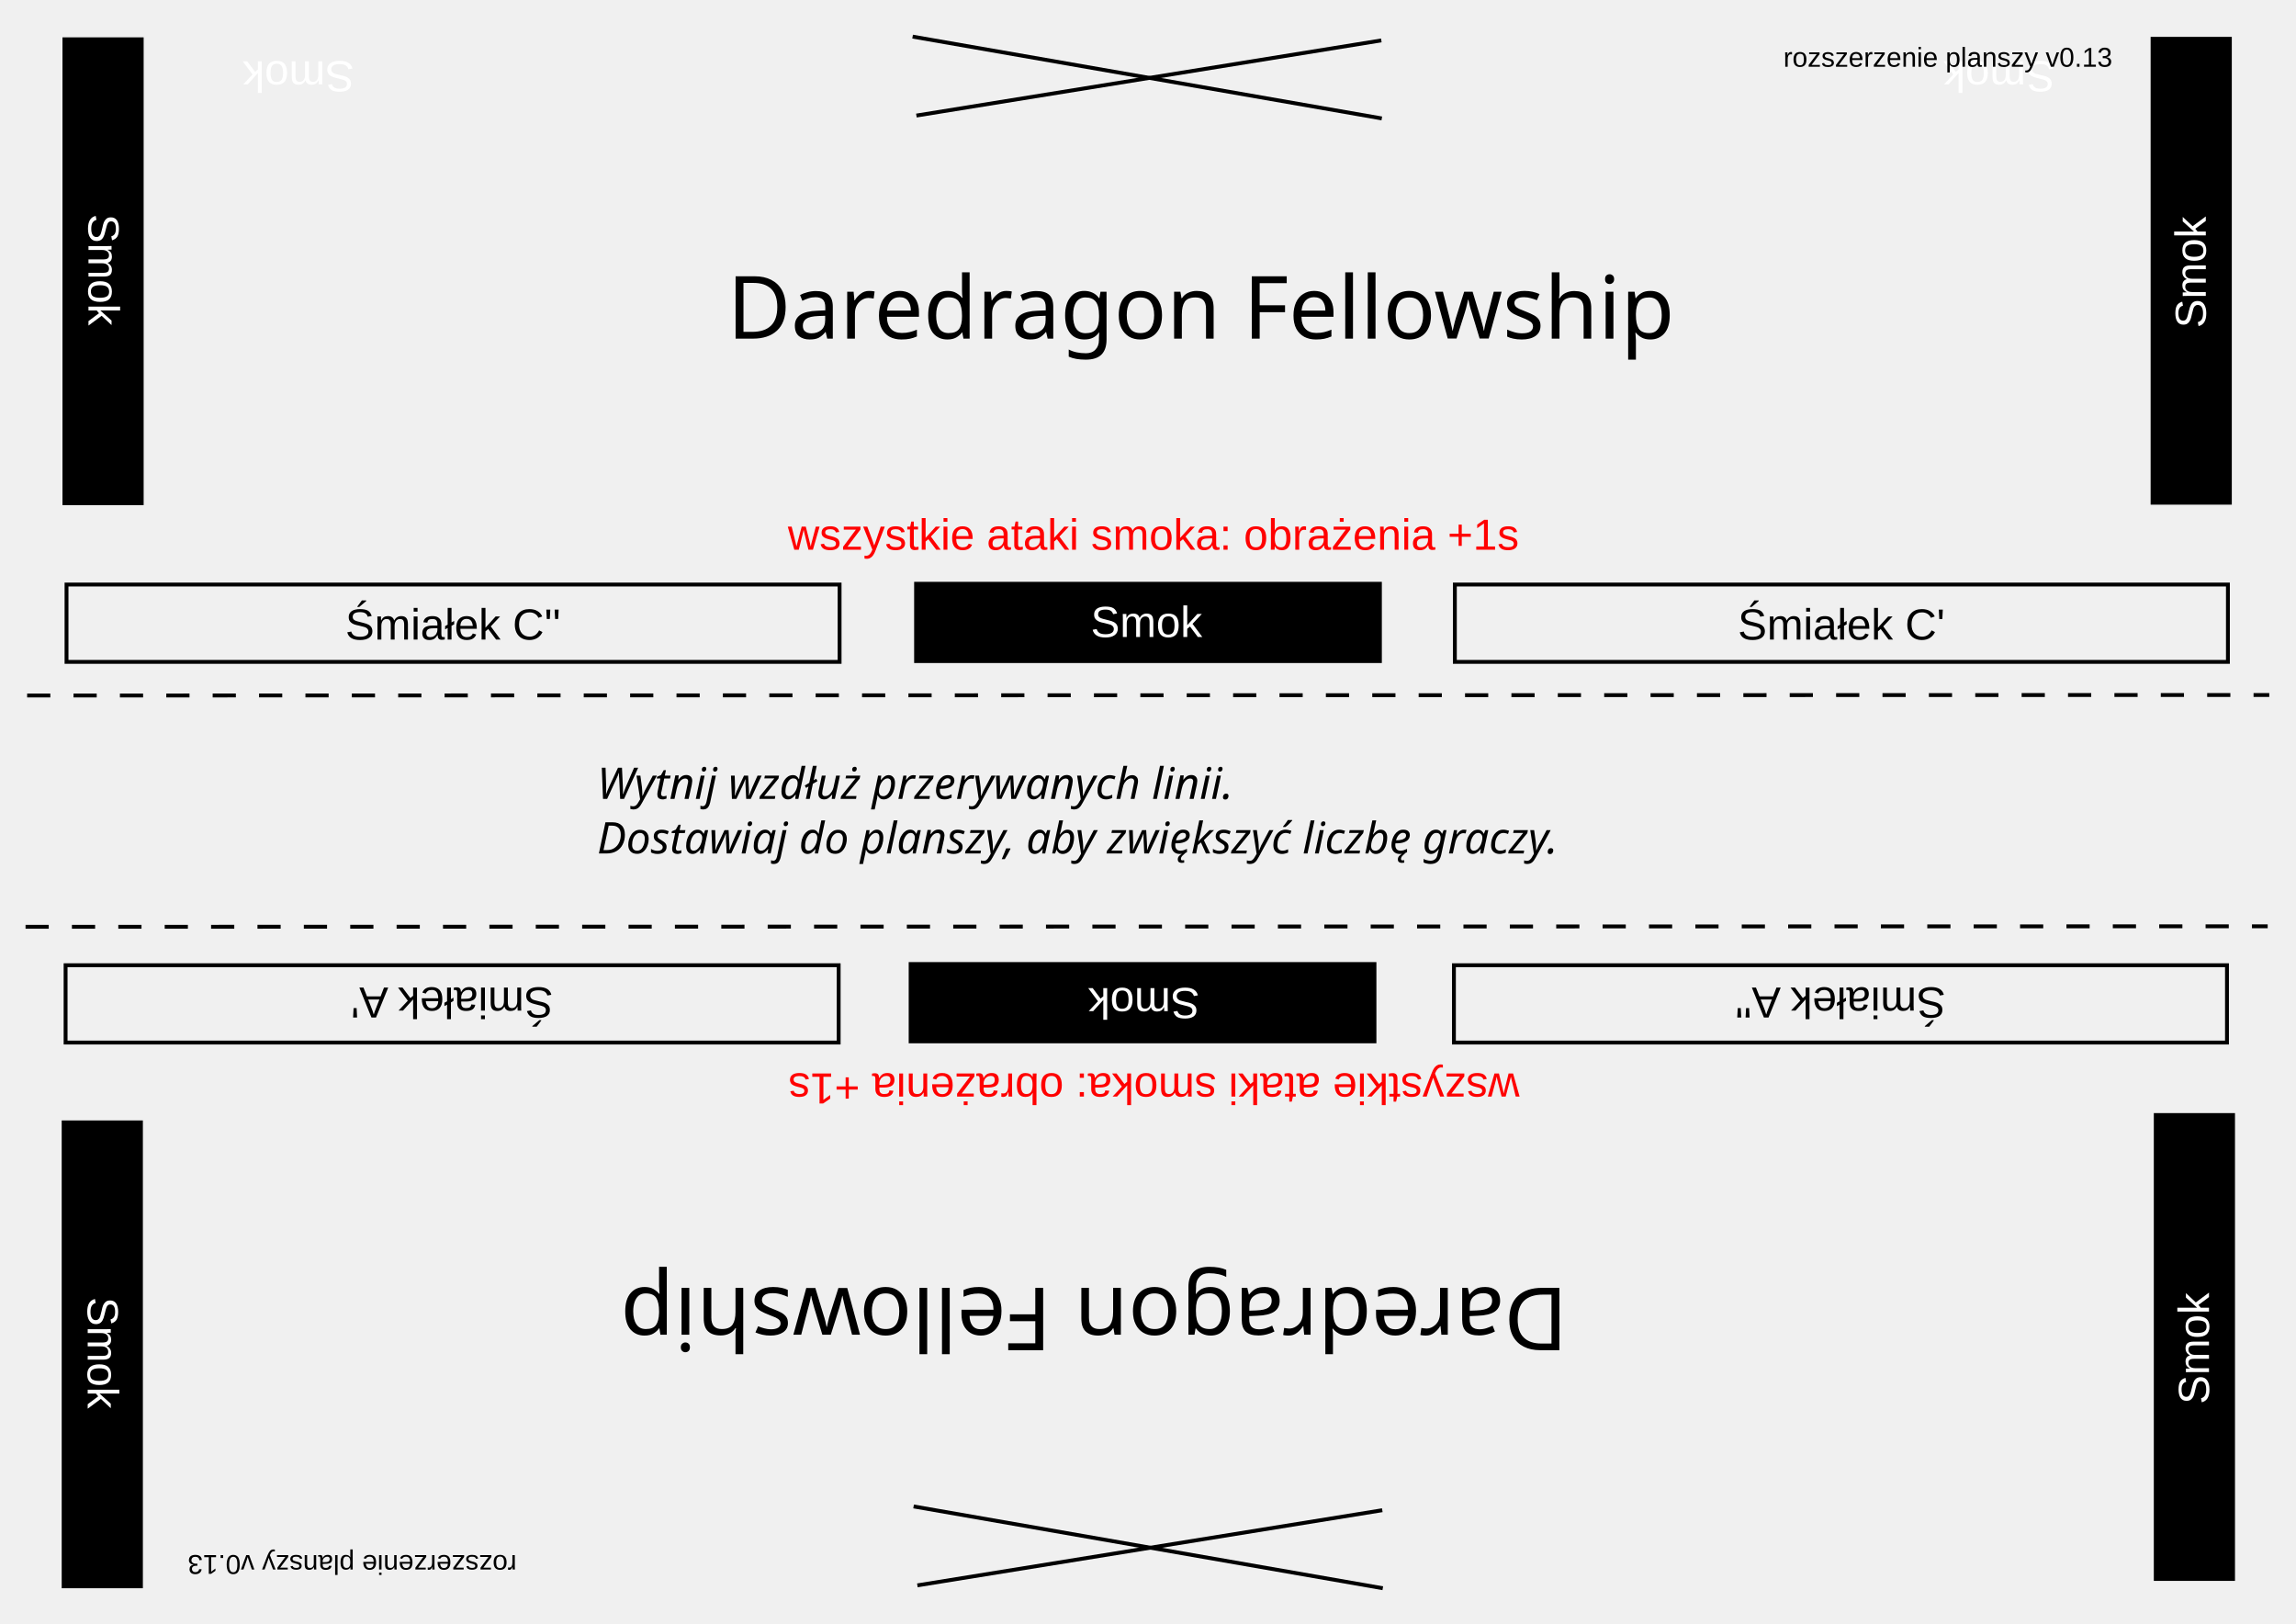
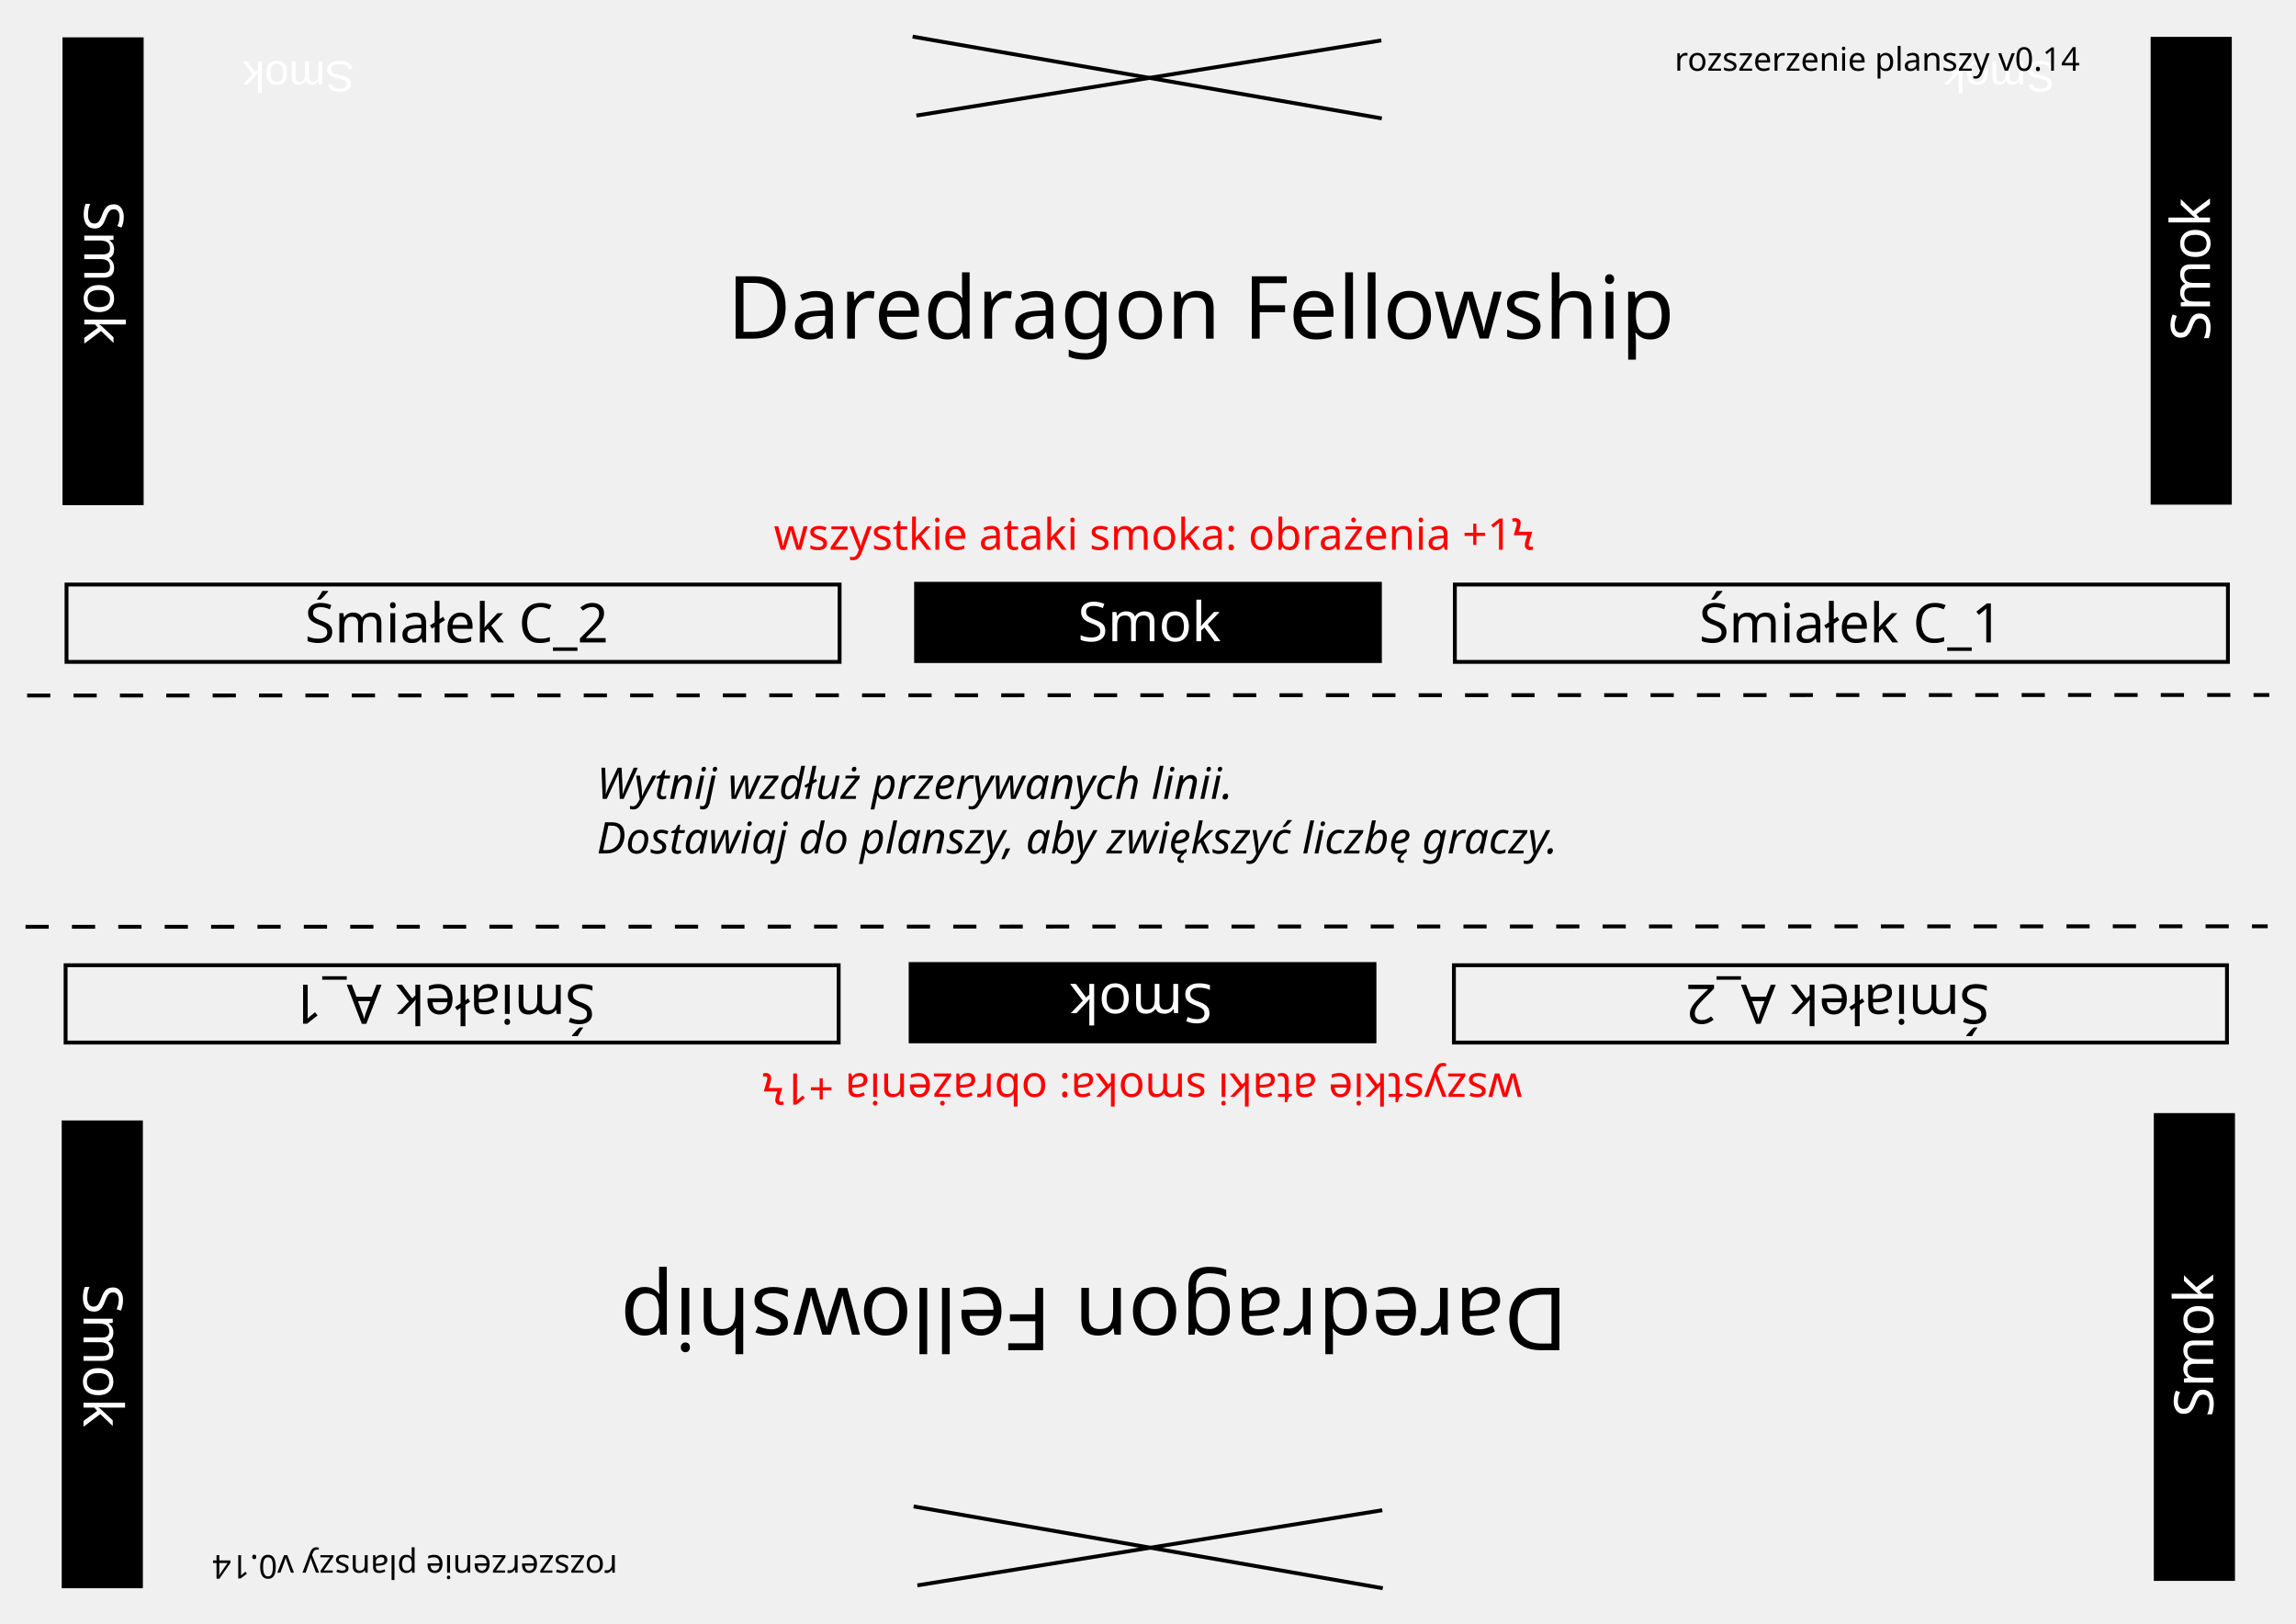
<svg xmlns="http://www.w3.org/2000/svg" id="svg8" version="1.1" viewBox="0 0 297 210" height="210mm" width="297mm">
  <defs id="defs2">
    <marker orient="auto" refY="0.0" refX="0.0" id="marker1595" style="overflow:visible">
      <path id="path1593" d="M 0,-7.071 L -7.071,0 L 0,7.071 L 7.071,0 L 0,-7.071 z " style="fill-rule:evenodd;stroke:#ff0000;stroke-width:1pt;stroke-opacity:1;fill:#ff0000;fill-opacity:1" transform="scale(0.4)" />
    </marker>
    <marker orient="auto" refY="0.0" refX="0.0" id="DiamondS" style="overflow:visible">
      <path id="path1274" d="M 0,-7.071 L -7.071,0 L 0,7.071 L 7.071,0 L 0,-7.071 z " style="fill-rule:evenodd;stroke:#000000;stroke-width:1pt;stroke-opacity:1;fill:#000000;fill-opacity:1" transform="scale(0.2)" />
    </marker>
    <marker orient="auto" refY="0.0" refX="0.0" id="DiamondM" style="overflow:visible">
      <path id="path1271" d="M 0,-7.071 L -7.071,0 L 0,7.071 L 7.071,0 L 0,-7.071 z " style="fill-rule:evenodd;stroke:#000000;stroke-width:1pt;stroke-opacity:1;fill:#000000;fill-opacity:1" transform="scale(0.4)" />
    </marker>
    <marker orient="auto" refY="0.0" refX="0.0" id="Arrow1Mstart" style="overflow:visible">
      <path id="path1195" d="M 0.0,0.0 L 5.0,-5.0 L -12.5,0.0 L 5.0,5.0 L 0.0,0.0 z " style="fill-rule:evenodd;stroke:#ff0000;stroke-width:1pt;stroke-opacity:1;fill:#ff0000;fill-opacity:1" transform="scale(0.4) translate(10,0)" />
    </marker>
    <marker orient="auto" refY="0.0" refX="0.0" id="Arrow1Lstart" style="overflow:visible">
      <path id="path1189" d="M 0.0,0.0 L 5.0,-5.0 L -12.5,0.0 L 5.0,5.0 L 0.0,0.0 z " style="fill-rule:evenodd;stroke:#000000;stroke-width:1pt;stroke-opacity:1;fill:#000000;fill-opacity:1" transform="scale(0.8) translate(12.5,0)" />
    </marker>
    <rect id="rect1883" height="185" width="255" y="20" x="28.5" />
  </defs>
  <g id="layer1">
    <text style="font-size:14.464px;line-height:1.25;font-family:sans-serif;white-space:pre;shape-inside:url(#rect1883);display:inline" id="text1881" xml:space="preserve" />
    <text id="text1919" y="81.196" x="155.658" style="font-size:14.464px;line-height:1.25;font-family:sans-serif;stroke-width:0.265" xml:space="preserve">
      <tspan style="stroke-width:0.265" y="81.196" x="155.658" id="tspan1917" />
      <tspan id="tspan1921" style="stroke-width:0.265" y="99.276" x="155.658" />
    </text>
    <text id="text1927" y="114.3" x="177.535" style="font-size:14.464px;line-height:1.25;font-family:sans-serif;stroke-width:0.265" xml:space="preserve">
      <tspan style="stroke-width:0.265" y="114.3" x="177.535" id="tspan1925" />
    </text>
    <text transform="scale(-1)" id="text937-4-7" y="-7.931" x="-45.837" style="font-style:normal;font-variant:normal;font-weight:normal;font-stretch:normal;font-size:5.644px;line-height:1.25;font-family:Arial;-inkscape-font-specification:'Arial, Normal';font-variant-ligatures:normal;font-variant-caps:normal;font-variant-numeric:normal;font-variant-east-asian:normal;fill:#ffffff;fill-opacity:1;stroke-width:0.265" xml:space="preserve">
      <tspan style="font-style:normal;font-variant:normal;font-weight:normal;font-stretch:normal;font-size:5.644px;font-family:Arial;-inkscape-font-specification:'Arial, Normal';font-variant-ligatures:normal;font-variant-caps:normal;font-variant-numeric:normal;font-variant-east-asian:normal;fill:#ffffff;fill-opacity:1;stroke-width:0.265" y="-7.931" x="-45.837" id="tspan935-8-8">Smok</tspan>
    </text>
    <text transform="scale(-1)" xml:space="preserve" style="font-style:normal;font-variant:normal;font-weight:normal;font-stretch:normal;font-size:5.644px;line-height:1.25;font-family:Arial;-inkscape-font-specification:'Arial, Normal';font-variant-ligatures:normal;font-variant-caps:normal;font-variant-numeric:normal;font-variant-east-asian:normal;fill:#ffffff;fill-opacity:1;stroke-width:0.265" x="-265.837" y="-7.931" id="text937-4-0-6">
      <tspan id="tspan935-8-1-7" x="-265.837" y="-7.931" style="font-style:normal;font-variant:normal;font-weight:normal;font-stretch:normal;font-size:5.644px;font-family:Arial;-inkscape-font-specification:'Arial, Normal';font-variant-ligatures:normal;font-variant-caps:normal;font-variant-numeric:normal;font-variant-east-asian:normal;fill:#ffffff;fill-opacity:1;stroke-width:0.265">Smok</tspan>
    </text>
    <text id="text2114" y="60" x="78.5" style="font-size:14.464px;line-height:1.25;font-family:sans-serif;stroke-width:0.265" xml:space="preserve">
      <tspan style="stroke-width:0.265" y="60" x="78.5" id="tspan2112" />
    </text>
    <text xml:space="preserve" style="font-size:14.464px;line-height:1.25;font-family:sans-serif;stroke-width:0.265" x="203.2" y="-7.144" id="text1829">
      <tspan id="tspan1827" x="203.2" y="-7.144" style="stroke-width:0.265" />
    </text>
-     <g id="g7" transform="rotate(90,33.13453,167.1602)">
-       <rect style="fill:#000000;fill-opacity:1;stroke:#000000;stroke-width:0.5;stroke-miterlimit:4;stroke-dasharray:none;stroke-dashoffset:0;stroke-opacity:1" id="rect2009-9" width="60" height="10" x="11.135" y="182.063" />
-       <text id="text937-4-0" y="188.951" x="33.73" style="font-style:normal;font-variant:normal;font-weight:normal;font-stretch:normal;font-size:5.644px;line-height:1.25;font-family:Arial;-inkscape-font-specification:'Arial, Normal';font-variant-ligatures:normal;font-variant-caps:normal;font-variant-numeric:normal;font-variant-east-asian:normal;fill:#ffffff;fill-opacity:1;stroke-width:0.265" xml:space="preserve">
-         <tspan style="font-style:normal;font-variant:normal;font-weight:normal;font-stretch:normal;font-size:5.644px;font-family:Arial;-inkscape-font-specification:'Arial, Normal';font-variant-ligatures:normal;font-variant-caps:normal;font-variant-numeric:normal;font-variant-east-asian:normal;fill:#ffffff;fill-opacity:1;stroke-width:0.265" y="188.951" x="33.73" id="tspan935-8-1">Smok</tspan>
+     <g id="g7" transform="rotate(90,33.13453,167.1602)" style="font-variation-settings:'wght' 500">
+       <rect style="fill:#000000;fill-opacity:1;stroke:#000000;stroke-width:0.5;stroke-miterlimit:4;stroke-dasharray:none;stroke-dashoffset:0;stroke-opacity:1;font-variation-settings:'wght' 500" id="rect2009-9" width="60" height="10" x="11.135" y="182.063" />
+       <text id="text937-4-0" y="189.493" x="32.061" style="font-style:normal;font-variant:normal;font-weight:normal;font-stretch:normal;font-size:7.056px;line-height:1.25;font-family:'Exo 2';-inkscape-font-specification:'Exo 2, @wght=500';font-variant-ligatures:normal;font-variant-caps:normal;font-variant-numeric:normal;font-variant-east-asian:normal;font-variation-settings:'wght' 500;fill:#ffffff;fill-opacity:1;stroke-width:0.265" xml:space="preserve">
+         <tspan style="font-style:normal;font-variant:normal;font-weight:normal;font-stretch:normal;font-size:7.056px;font-family:'Exo 2';-inkscape-font-specification:'Exo 2, @wght=500';font-variant-ligatures:normal;font-variant-caps:normal;font-variant-numeric:normal;font-variant-east-asian:normal;font-variation-settings:'wght' 500;fill:#ffffff;fill-opacity:1;stroke-width:0.265" y="189.493" x="32.061" id="tspan935-8-1">Smok</tspan>
      </text>
    </g>
    <g id="g7-8" transform="rotate(180,94.4651,158.3719)">
      <rect style="fill:#000000;fill-opacity:1;stroke:#000000;stroke-width:0.5;stroke-miterlimit:4;stroke-dasharray:none;stroke-dashoffset:0;stroke-opacity:1" id="rect2009-9-2" width="60" height="10" x="11.135" y="182.063" />
-       <text id="text937-4-0-4" y="188.951" x="33.73" style="font-style:normal;font-variant:normal;font-weight:normal;font-stretch:normal;font-size:5.644px;line-height:1.25;font-family:Arial;-inkscape-font-specification:'Arial, Normal';font-variant-ligatures:normal;font-variant-caps:normal;font-variant-numeric:normal;font-variant-east-asian:normal;fill:#ffffff;fill-opacity:1;stroke-width:0.265" xml:space="preserve">
-         <tspan style="font-style:normal;font-variant:normal;font-weight:normal;font-stretch:normal;font-size:5.644px;font-family:Arial;-inkscape-font-specification:'Arial, Normal';font-variant-ligatures:normal;font-variant-caps:normal;font-variant-numeric:normal;font-variant-east-asian:normal;fill:#ffffff;fill-opacity:1;stroke-width:0.265" y="188.951" x="33.73" id="tspan935-8-1-5">Smok</tspan>
+       <text id="text937-4-0-4" y="189.493" x="32.061" style="font-style:normal;font-variant:normal;font-weight:normal;font-stretch:normal;font-size:7.056px;line-height:1.25;font-family:'Exo 2';-inkscape-font-specification:'Exo 2, @wght=500';font-variant-ligatures:normal;font-variant-caps:normal;font-variant-numeric:normal;font-variant-east-asian:normal;font-variation-settings:'wght' 500;fill:#ffffff;fill-opacity:1;stroke-width:0.265" xml:space="preserve">
+         <tspan style="font-style:normal;font-variant:normal;font-weight:normal;font-stretch:normal;font-size:7.056px;font-family:'Exo 2';-inkscape-font-specification:'Exo 2, @wght=500';font-variant-ligatures:normal;font-variant-caps:normal;font-variant-numeric:normal;font-variant-east-asian:normal;font-variation-settings:'wght' 500;fill:#ffffff;fill-opacity:1;stroke-width:0.265" y="189.493" x="32.061" id="tspan935-8-1-5">Smok</tspan>
      </text>
    </g>
    <g id="g7-5" transform="rotate(-90,156.0693,59.27441)">
      <rect style="fill:#000000;fill-opacity:1;stroke:#000000;stroke-width:0.5;stroke-miterlimit:4;stroke-dasharray:none;stroke-dashoffset:0;stroke-opacity:1" id="rect2009-9-1" width="60" height="10" x="11.135" y="182.063" />
-       <text id="text937-4-0-7" y="188.951" x="33.73" style="font-style:normal;font-variant:normal;font-weight:normal;font-stretch:normal;font-size:5.644px;line-height:1.25;font-family:Arial;-inkscape-font-specification:'Arial, Normal';font-variant-ligatures:normal;font-variant-caps:normal;font-variant-numeric:normal;font-variant-east-asian:normal;fill:#ffffff;fill-opacity:1;stroke-width:0.265" xml:space="preserve">
-         <tspan style="font-style:normal;font-variant:normal;font-weight:normal;font-stretch:normal;font-size:5.644px;font-family:Arial;-inkscape-font-specification:'Arial, Normal';font-variant-ligatures:normal;font-variant-caps:normal;font-variant-numeric:normal;font-variant-east-asian:normal;fill:#ffffff;fill-opacity:1;stroke-width:0.265" y="188.951" x="33.73" id="tspan935-8-1-1">Smok</tspan>
+       <text id="text937-4-0-7" y="189.493" x="32.061" style="font-style:normal;font-variant:normal;font-weight:normal;font-stretch:normal;font-size:7.056px;line-height:1.25;font-family:'Exo 2';-inkscape-font-specification:'Exo 2, @wght=500';font-variant-ligatures:normal;font-variant-caps:normal;font-variant-numeric:normal;font-variant-east-asian:normal;font-variation-settings:'wght' 500;fill:#ffffff;fill-opacity:1;stroke-width:0.265" xml:space="preserve">
+         <tspan style="font-style:normal;font-variant:normal;font-weight:normal;font-stretch:normal;font-size:7.056px;font-family:'Exo 2';-inkscape-font-specification:'Exo 2, @wght=500';font-variant-ligatures:normal;font-variant-caps:normal;font-variant-numeric:normal;font-variant-east-asian:normal;font-variation-settings:'wght' 500;fill:#ffffff;fill-opacity:1;stroke-width:0.265" y="189.493" x="32.061" id="tspan935-8-1-1">Smok</tspan>
      </text>
    </g>
    <g id="g8" transform="translate(-70.87523,35.68694)">
-       <rect transform="scale(-1)" style="fill:none;fill-opacity:1;stroke:#000000;stroke-width:0.5;stroke-miterlimit:4;stroke-dasharray:none;stroke-dashoffset:0;stroke-opacity:1" id="rect2007-6" width="100" height="10" x="-179.36" y="-99.15" />
-       <text transform="scale(-1)" xml:space="preserve" style="font-style:normal;font-variant:normal;font-weight:normal;font-stretch:normal;font-size:5.644px;line-height:1.25;font-family:Arial;-inkscape-font-specification:'Arial, Normal';font-variant-ligatures:normal;font-variant-caps:normal;font-variant-numeric:normal;font-variant-east-asian:normal;stroke-width:0.265" x="-142.442" y="-92.036" id="text937-4-8-4">
-         <tspan x="-142.442" y="-92.036" style="font-style:normal;font-variant:normal;font-weight:normal;font-stretch:normal;font-size:5.644px;font-family:Arial;-inkscape-font-specification:'Arial, Normal';font-variant-ligatures:normal;font-variant-caps:normal;font-variant-numeric:normal;font-variant-east-asian:normal;stroke-width:0.265" id="tspan1983-7">Śmiałek A'</tspan>
+       <text transform="scale(-1)" xml:space="preserve" style="font-style:normal;font-variant:normal;font-weight:normal;font-stretch:normal;font-size:7.056px;line-height:1.25;font-family:'Exo 2';-inkscape-font-specification:'Exo 2, @wght=500';font-variant-ligatures:normal;font-variant-caps:normal;font-variant-numeric:normal;font-variant-east-asian:normal;font-variation-settings:'wght' 500;stroke-width:0.265" x="-147.874" y="-91.666" id="text937-4-8-4">
+         <tspan x="-147.874" y="-91.666" style="font-style:normal;font-variant:normal;font-weight:normal;font-stretch:normal;font-size:7.056px;font-family:'Exo 2';-inkscape-font-specification:'Exo 2, @wght=500';font-variant-ligatures:normal;font-variant-caps:normal;font-variant-numeric:normal;font-variant-east-asian:normal;font-variation-settings:'wght' 500;stroke-width:0.265" id="tspan1983-7">Śmiałek A_1</tspan>
      </text>
+       <rect transform="scale(-1)" style="fill:none;fill-opacity:1;stroke:#000000;stroke-width:0.5;stroke-miterlimit:4;stroke-dasharray:none;stroke-dashoffset:0;stroke-opacity:1;font-variation-settings:'wght' 500" id="rect2007-6" width="100" height="10" x="-179.36" y="-99.15" />
    </g>
    <g id="g8-1" transform="translate(108.7123,35.68745)">
      <rect transform="scale(-1)" style="fill:none;fill-opacity:1;stroke:#000000;stroke-width:0.5;stroke-miterlimit:4;stroke-dasharray:none;stroke-dashoffset:0;stroke-opacity:1" id="rect2007-6-5" width="100" height="10" x="-179.36" y="-99.15" />
-       <text transform="scale(-1)" xml:space="preserve" style="font-style:normal;font-variant:normal;font-weight:normal;font-stretch:normal;font-size:5.644px;line-height:1.25;font-family:Arial;-inkscape-font-specification:'Arial, Normal';font-variant-ligatures:normal;font-variant-caps:normal;font-variant-numeric:normal;font-variant-east-asian:normal;stroke-width:0.265" x="-142.981" y="-92.036" id="text937-4-8-4-2">
-         <tspan x="-142.981" y="-92.036" style="font-style:normal;font-variant:normal;font-weight:normal;font-stretch:normal;font-size:5.644px;font-family:Arial;-inkscape-font-specification:'Arial, Normal';font-variant-ligatures:normal;font-variant-caps:normal;font-variant-numeric:normal;font-variant-east-asian:normal;stroke-width:0.265" id="tspan1983-7-7">Śmiałek A''</tspan>
+       <text transform="scale(-1)" xml:space="preserve" style="font-style:normal;font-variant:normal;font-weight:normal;font-stretch:normal;font-size:7.056px;line-height:1.25;font-family:'Exo 2';-inkscape-font-specification:'Exo 2, @wght=500';font-variant-ligatures:normal;font-variant-caps:normal;font-variant-numeric:normal;font-variant-east-asian:normal;font-variation-settings:'wght' 500;stroke-width:0.265" x="-148.643" y="-91.666" id="text937-4-8-4-2">
+         <tspan x="-148.643" y="-91.666" style="font-style:normal;font-variant:normal;font-weight:normal;font-stretch:normal;font-size:7.056px;font-family:'Exo 2';-inkscape-font-specification:'Exo 2, @wght=500';font-variant-ligatures:normal;font-variant-caps:normal;font-variant-numeric:normal;font-variant-east-asian:normal;font-variation-settings:'wght' 500;stroke-width:0.265" id="tspan1983-7-7">Śmiałek A_2</tspan>
      </text>
    </g>
-     <g id="g7-2" transform="rotate(-90,86.26966,-10.11319)">
-       <rect style="fill:#000000;fill-opacity:1;stroke:#000000;stroke-width:0.5;stroke-miterlimit:4;stroke-dasharray:none;stroke-dashoffset:0;stroke-opacity:1" id="rect2009-9-3" width="60" height="10" x="11.135" y="182.063" />
-       <text id="text937-4-0-3" y="188.951" x="33.73" style="font-style:normal;font-variant:normal;font-weight:normal;font-stretch:normal;font-size:5.644px;line-height:1.25;font-family:Arial;-inkscape-font-specification:'Arial, Normal';font-variant-ligatures:normal;font-variant-caps:normal;font-variant-numeric:normal;font-variant-east-asian:normal;fill:#ffffff;fill-opacity:1;stroke-width:0.265" xml:space="preserve">
-         <tspan style="font-style:normal;font-variant:normal;font-weight:normal;font-stretch:normal;font-size:5.644px;font-family:Arial;-inkscape-font-specification:'Arial, Normal';font-variant-ligatures:normal;font-variant-caps:normal;font-variant-numeric:normal;font-variant-east-asian:normal;fill:#ffffff;fill-opacity:1;stroke-width:0.265" y="188.951" x="33.73" id="tspan935-8-1-4">Smok</tspan>
+     <g id="g7-2" transform="rotate(-90,86.26966,-10.11319)" style="font-variation-settings:'wght' 500">
+       <rect style="fill:#000000;fill-opacity:1;stroke:#000000;stroke-width:0.5;stroke-miterlimit:4;stroke-dasharray:none;stroke-dashoffset:0;stroke-opacity:1;font-variation-settings:'wght' 500" id="rect2009-9-3" width="60" height="10" x="11.135" y="182.063" />
+       <text id="text937-4-0-3" y="189.493" x="32.061" style="font-style:normal;font-variant:normal;font-weight:normal;font-stretch:normal;font-size:7.056px;line-height:1.25;font-family:'Exo 2';-inkscape-font-specification:'Exo 2, @wght=500';font-variant-ligatures:normal;font-variant-caps:normal;font-variant-numeric:normal;font-variant-east-asian:normal;font-variation-settings:'wght' 500;fill:#ffffff;fill-opacity:1;stroke-width:0.265" xml:space="preserve">
+         <tspan style="font-style:normal;font-variant:normal;font-weight:normal;font-stretch:normal;font-size:7.056px;font-family:'Exo 2';-inkscape-font-specification:'Exo 2, @wght=500';font-variant-ligatures:normal;font-variant-caps:normal;font-variant-numeric:normal;font-variant-east-asian:normal;font-variation-settings:'wght' 500;fill:#ffffff;fill-opacity:1;stroke-width:0.265" y="189.493" x="32.061" id="tspan935-8-1-4">Smok</tspan>
      </text>
    </g>
    <g id="g7-8-1" transform="translate(107.3637,-106.5617)">
      <rect style="fill:#000000;fill-opacity:1;stroke:#000000;stroke-width:0.5;stroke-miterlimit:4;stroke-dasharray:none;stroke-dashoffset:0;stroke-opacity:1" id="rect2009-9-2-1" width="60" height="10" x="11.135" y="182.063" />
-       <text id="text937-4-0-4-3" y="188.951" x="33.73" style="font-style:normal;font-variant:normal;font-weight:normal;font-stretch:normal;font-size:5.644px;line-height:1.25;font-family:Arial;-inkscape-font-specification:'Arial, Normal';font-variant-ligatures:normal;font-variant-caps:normal;font-variant-numeric:normal;font-variant-east-asian:normal;fill:#ffffff;fill-opacity:1;stroke-width:0.265" xml:space="preserve">
-         <tspan style="font-style:normal;font-variant:normal;font-weight:normal;font-stretch:normal;font-size:5.644px;font-family:Arial;-inkscape-font-specification:'Arial, Normal';font-variant-ligatures:normal;font-variant-caps:normal;font-variant-numeric:normal;font-variant-east-asian:normal;fill:#ffffff;fill-opacity:1;stroke-width:0.265" y="188.951" x="33.73" id="tspan935-8-1-5-8">Smok</tspan>
+       <text id="text937-4-0-4-3" y="189.493" x="32.061" style="font-style:normal;font-variant:normal;font-weight:normal;font-stretch:normal;font-size:7.056px;line-height:1.25;font-family:'Exo 2';-inkscape-font-specification:'Exo 2, @wght=500';font-variant-ligatures:normal;font-variant-caps:normal;font-variant-numeric:normal;font-variant-east-asian:normal;font-variation-settings:'wght' 500;fill:#ffffff;fill-opacity:1;stroke-width:0.265" xml:space="preserve">
+         <tspan style="font-style:normal;font-variant:normal;font-weight:normal;font-stretch:normal;font-size:7.056px;font-family:'Exo 2';-inkscape-font-specification:'Exo 2, @wght=500';font-variant-ligatures:normal;font-variant-caps:normal;font-variant-numeric:normal;font-variant-east-asian:normal;font-variation-settings:'wght' 500;fill:#ffffff;fill-opacity:1;stroke-width:0.265" y="189.493" x="32.061" id="tspan935-8-1-5-8">Smok</tspan>
      </text>
    </g>
-     <g id="g7-5-7" transform="rotate(90,103.2255,97.1687)">
-       <rect style="fill:#000000;fill-opacity:1;stroke:#000000;stroke-width:0.5;stroke-miterlimit:4;stroke-dasharray:none;stroke-dashoffset:0;stroke-opacity:1" id="rect2009-9-1-4" width="60" height="10" x="11.135" y="182.063" />
-       <text id="text937-4-0-7-2" y="188.951" x="33.73" style="font-style:normal;font-variant:normal;font-weight:normal;font-stretch:normal;font-size:5.644px;line-height:1.25;font-family:Arial;-inkscape-font-specification:'Arial, Normal';font-variant-ligatures:normal;font-variant-caps:normal;font-variant-numeric:normal;font-variant-east-asian:normal;fill:#ffffff;fill-opacity:1;stroke-width:0.265" xml:space="preserve">
-         <tspan style="font-style:normal;font-variant:normal;font-weight:normal;font-stretch:normal;font-size:5.644px;font-family:Arial;-inkscape-font-specification:'Arial, Normal';font-variant-ligatures:normal;font-variant-caps:normal;font-variant-numeric:normal;font-variant-east-asian:normal;fill:#ffffff;fill-opacity:1;stroke-width:0.265" y="188.951" x="33.73" id="tspan935-8-1-1-7">Smok</tspan>
+     <g id="g7-5-7" transform="rotate(90,103.2255,97.1687)" style="font-variation-settings:'wght' 500">
+       <rect style="fill:#000000;fill-opacity:1;stroke:#000000;stroke-width:0.5;stroke-miterlimit:4;stroke-dasharray:none;stroke-dashoffset:0;stroke-opacity:1;font-variation-settings:'wght' 500" id="rect2009-9-1-4" width="60" height="10" x="11.135" y="182.063" />
+       <text id="text937-4-0-7-2" y="189.493" x="32.061" style="font-style:normal;font-variant:normal;font-weight:normal;font-stretch:normal;font-size:7.056px;line-height:1.25;font-family:'Exo 2';-inkscape-font-specification:'Exo 2, @wght=500';font-variant-ligatures:normal;font-variant-caps:normal;font-variant-numeric:normal;font-variant-east-asian:normal;font-variation-settings:'wght' 500;fill:#ffffff;fill-opacity:1;stroke-width:0.265" xml:space="preserve">
+         <tspan style="font-style:normal;font-variant:normal;font-weight:normal;font-stretch:normal;font-size:7.056px;font-family:'Exo 2';-inkscape-font-specification:'Exo 2, @wght=500';font-variant-ligatures:normal;font-variant-caps:normal;font-variant-numeric:normal;font-variant-east-asian:normal;font-variation-settings:'wght' 500;fill:#ffffff;fill-opacity:1;stroke-width:0.265" y="189.493" x="32.061" id="tspan935-8-1-1-7">Smok</tspan>
      </text>
    </g>
    <g id="g8-7" transform="rotate(180,183.7764,87.37547)">
      <rect transform="scale(-1)" style="fill:none;fill-opacity:1;stroke:#000000;stroke-width:0.5;stroke-miterlimit:4;stroke-dasharray:none;stroke-dashoffset:0;stroke-opacity:1" id="rect2007-6-9" width="100" height="10" x="-179.36" y="-99.15" />
-       <text transform="scale(-1)" xml:space="preserve" style="font-style:normal;font-variant:normal;font-weight:normal;font-stretch:normal;font-size:5.644px;line-height:1.25;font-family:Arial;-inkscape-font-specification:'Arial, Normal';font-variant-ligatures:normal;font-variant-caps:normal;font-variant-numeric:normal;font-variant-east-asian:normal;stroke-width:0.265" x="-142.754" y="-92.036" id="text937-4-8-4-3">
-         <tspan x="-142.754" y="-92.036" style="font-style:normal;font-variant:normal;font-weight:normal;font-stretch:normal;font-size:5.644px;font-family:Arial;-inkscape-font-specification:'Arial, Normal';font-variant-ligatures:normal;font-variant-caps:normal;font-variant-numeric:normal;font-variant-east-asian:normal;stroke-width:0.265" id="tspan1983-7-1">Śmiałek C'</tspan>
+       <text transform="scale(-1)" xml:space="preserve" style="font-style:normal;font-variant:normal;font-weight:normal;font-stretch:normal;font-size:7.056px;line-height:1.25;font-family:'Exo 2';-inkscape-font-specification:'Exo 2, @wght=500';font-variant-ligatures:normal;font-variant-caps:normal;font-variant-numeric:normal;font-variant-east-asian:normal;font-variation-settings:'wght' 500;stroke-width:0.265" x="-147.765" y="-91.666" id="text937-4-8-4-3">
+         <tspan x="-147.765" y="-91.666" style="font-style:normal;font-variant:normal;font-weight:normal;font-stretch:normal;font-size:7.056px;font-family:'Exo 2';-inkscape-font-specification:'Exo 2, @wght=500';font-variant-ligatures:normal;font-variant-caps:normal;font-variant-numeric:normal;font-variant-east-asian:normal;font-variation-settings:'wght' 500;stroke-width:0.265" id="tspan1983-7-1">Śmiałek C_1</tspan>
      </text>
    </g>
    <g id="g8-1-9" transform="rotate(180,93.98261,87.37521)">
      <rect transform="scale(-1)" style="fill:none;fill-opacity:1;stroke:#000000;stroke-width:0.5;stroke-miterlimit:4;stroke-dasharray:none;stroke-dashoffset:0;stroke-opacity:1" id="rect2007-6-5-8" width="100" height="10" x="-179.36" y="-99.15" />
-       <text transform="scale(-1)" xml:space="preserve" style="font-style:normal;font-variant:normal;font-weight:normal;font-stretch:normal;font-size:5.644px;line-height:1.25;font-family:Arial;-inkscape-font-specification:'Arial, Normal';font-variant-ligatures:normal;font-variant-caps:normal;font-variant-numeric:normal;font-variant-east-asian:normal;stroke-width:0.265" x="-143.292" y="-92.036" id="text937-4-8-4-2-6">
-         <tspan x="-143.292" y="-92.036" style="font-style:normal;font-variant:normal;font-weight:normal;font-stretch:normal;font-size:5.644px;font-family:Arial;-inkscape-font-specification:'Arial, Normal';font-variant-ligatures:normal;font-variant-caps:normal;font-variant-numeric:normal;font-variant-east-asian:normal;stroke-width:0.265" id="tspan1983-7-7-5">Śmiałek C''</tspan>
+       <text transform="scale(-1)" xml:space="preserve" style="font-style:normal;font-variant:normal;font-weight:normal;font-stretch:normal;font-size:7.056px;line-height:1.25;font-family:'Exo 2';-inkscape-font-specification:'Exo 2, @wght=500';font-variant-ligatures:normal;font-variant-caps:normal;font-variant-numeric:normal;font-variant-east-asian:normal;font-variation-settings:'wght' 500;stroke-width:0.265" x="-148.534" y="-91.666" id="text937-4-8-4-2-6">
+         <tspan x="-148.534" y="-91.666" style="font-style:normal;font-variant:normal;font-weight:normal;font-stretch:normal;font-size:7.056px;font-family:'Exo 2';-inkscape-font-specification:'Exo 2, @wght=500';font-variant-ligatures:normal;font-variant-caps:normal;font-variant-numeric:normal;font-variant-east-asian:normal;font-variation-settings:'wght' 500;stroke-width:0.265" id="tspan1983-7-7-5">Śmiałek C_2</tspan>
      </text>
    </g>
    <path style="fill:none;stroke:#000000;stroke-width:0.5;stroke-linecap:butt;stroke-linejoin:miter;stroke-dasharray:3, 3;stroke-dashoffset:0;stroke-opacity:1" d="M 3.304,119.868 293.336,119.8" id="path8" />
    <path style="fill:none;stroke:#000000;stroke-width:0.5;stroke-linecap:butt;stroke-linejoin:miter;stroke-dasharray:3, 3;stroke-dashoffset:0;stroke-opacity:1" d="M 3.51,89.953 293.542,89.885" id="path8-0" />
-     <text xml:space="preserve" style="font-size:5.644px;line-height:1.25;font-family:sans-serif;letter-spacing:0px;word-spacing:0px;stroke-width:0.265" x="77.238" y="103.325" id="text8">
-       <tspan id="tspan8" style="font-style:italic;font-size:5.644px;stroke-width:0.265" x="77.238" y="103.325">Wytnij wzdłuż przerywanych linii.</tspan>
-       <tspan style="font-style:italic;font-size:5.644px;stroke-width:0.265" x="77.238" y="110.381" id="tspan9">Dostawiaj do planszy, aby zwiększyć liczbę graczy.</tspan>
+     <text xml:space="preserve" style="font-size:5.644px;line-height:1.25;font-family:sans-serif;letter-spacing:0px;word-spacing:0px;stroke-width:0.265" x="77.191" y="103.325" id="text8">
+       <tspan id="tspan8" style="font-style:italic;font-size:5.644px;stroke-width:0.265" x="77.191" y="103.325">Wytnij wzdłuż przerywanych linii.</tspan>
+       <tspan style="font-style:italic;font-size:5.644px;stroke-width:0.265" x="77.191" y="110.381" id="tspan9">Dostawiaj do planszy, aby zwiększyć liczbę graczy.</tspan>
    </text>
    <path style="fill:none;stroke:#000000;stroke-width:0.5;stroke-linecap:butt;stroke-linejoin:miter;stroke-dasharray:none;stroke-opacity:1" d="m 118.668,205.041 60.139,-9.719" id="path9" />
    <path style="fill:none;stroke:#000000;stroke-width:0.5;stroke-linecap:butt;stroke-linejoin:miter;stroke-dasharray:none;stroke-opacity:1" d="m 118.178,194.833 60.693,10.581" id="path10" />
    <path style="fill:none;stroke:#000000;stroke-width:0.5;stroke-linecap:butt;stroke-linejoin:miter;stroke-dasharray:none;stroke-opacity:1" d="M 118.541,14.945 178.68,5.226" id="path9-0" />
    <path style="fill:none;stroke:#000000;stroke-width:0.5;stroke-linecap:butt;stroke-linejoin:miter;stroke-dasharray:none;stroke-opacity:1" d="M 118.051,4.736 178.744,15.317" id="path10-0" />
-     <text id="text937-4-8-0-5-1-1-5-6" y="71.096" x="101.92" style="font-style:normal;font-variant:normal;font-weight:normal;font-stretch:normal;font-size:5.644px;line-height:1.25;font-family:Arial;-inkscape-font-specification:'Arial, Normal';font-variant-ligatures:normal;font-variant-caps:normal;font-variant-numeric:normal;font-variant-east-asian:normal;fill:#ff0000;fill-opacity:1;stroke-width:0.265" xml:space="preserve">
-       <tspan style="font-style:normal;font-variant:normal;font-weight:normal;font-stretch:normal;font-size:5.644px;font-family:Arial;-inkscape-font-specification:'Arial, Normal';font-variant-ligatures:normal;font-variant-caps:normal;font-variant-numeric:normal;font-variant-east-asian:normal;fill:#ff0000;fill-opacity:1;stroke-width:0.265" y="71.096" x="101.92" id="tspan2152-6-6-5-3-2">wszystkie ataki smoka: obrażenia +1s</tspan>
+     <text id="text937-4-8-0-5-1-1-5-6" y="71.096" x="100.092" style="font-style:normal;font-variant:normal;font-weight:normal;font-stretch:normal;font-size:5.644px;line-height:1.25;font-family:'Exo 2';-inkscape-font-specification:'Exo 2, @wght=500';font-variant-ligatures:normal;font-variant-caps:normal;font-variant-numeric:normal;font-variant-east-asian:normal;font-variation-settings:'wght' 500;fill:#ff0000;fill-opacity:1;stroke-width:0.265" xml:space="preserve">
+       <tspan style="font-style:normal;font-variant:normal;font-weight:normal;font-stretch:normal;font-size:5.644px;font-family:'Exo 2';-inkscape-font-specification:'Exo 2, @wght=500';font-variant-ligatures:normal;font-variant-caps:normal;font-variant-numeric:normal;font-variant-east-asian:normal;font-variation-settings:'wght' 500;fill:#ff0000;fill-opacity:1;stroke-width:0.265" y="71.096" x="100.092" id="tspan2152-6-6-5-3-2">wszystkie ataki smoka: obrażenia +1Ϟ</tspan>
    </text>
-     <text id="text937-4-8-0-5-1-1-5-6-6" y="-138.839" x="-196.551" style="font-style:normal;font-variant:normal;font-weight:normal;font-stretch:normal;font-size:5.644px;line-height:1.25;font-family:Arial;-inkscape-font-specification:'Arial, Normal';font-variant-ligatures:normal;font-variant-caps:normal;font-variant-numeric:normal;font-variant-east-asian:normal;fill:#ff0000;fill-opacity:1;stroke-width:0.265" xml:space="preserve" transform="scale(-1)">
-       <tspan style="font-style:normal;font-variant:normal;font-weight:normal;font-stretch:normal;font-size:5.644px;font-family:Arial;-inkscape-font-specification:'Arial, Normal';font-variant-ligatures:normal;font-variant-caps:normal;font-variant-numeric:normal;font-variant-east-asian:normal;fill:#ff0000;fill-opacity:1;stroke-width:0.265" y="-138.839" x="-196.551" id="tspan2152-6-6-5-3-2-1">wszystkie ataki smoka: obrażenia +1s</tspan>
+     <text id="text937-4-8-0-5-1-1-5-6-6" y="-138.839" x="-196.905" style="font-style:normal;font-variant:normal;font-weight:normal;font-stretch:normal;font-size:5.644px;line-height:1.25;font-family:'Exo 2';-inkscape-font-specification:'Exo 2, @wght=500';font-variant-ligatures:normal;font-variant-caps:normal;font-variant-numeric:normal;font-variant-east-asian:normal;font-variation-settings:'wght' 500;fill:#ff0000;fill-opacity:1;stroke-width:0.265" xml:space="preserve" transform="scale(-1)">
+       <tspan style="font-style:normal;font-variant:normal;font-weight:normal;font-stretch:normal;font-size:5.644px;font-family:'Exo 2';-inkscape-font-specification:'Exo 2, @wght=500';font-variant-ligatures:normal;font-variant-caps:normal;font-variant-numeric:normal;font-variant-east-asian:normal;font-variation-settings:'wght' 500;fill:#ff0000;fill-opacity:1;stroke-width:0.265" y="-138.839" x="-196.905" id="tspan2152-6-6-5-3-2-1">wszystkie ataki smoka: obrażenia +1Ϟ</tspan>
    </text>
-     <text id="text937-4-8-0-5-1-1-4-8" y="8.633" x="230.683" style="font-style:normal;font-variant:normal;font-weight:normal;font-stretch:normal;font-size:3.528px;line-height:1.25;font-family:Arial;-inkscape-font-specification:'Arial, Normal';font-variant-ligatures:normal;font-variant-caps:normal;font-variant-numeric:normal;font-variant-east-asian:normal;stroke-width:0.265" xml:space="preserve">
-       <tspan style="font-style:normal;font-variant:normal;font-weight:normal;font-stretch:normal;font-size:3.528px;font-family:Arial;-inkscape-font-specification:'Arial, Normal';font-variant-ligatures:normal;font-variant-caps:normal;font-variant-numeric:normal;font-variant-east-asian:normal;stroke-width:0.265" y="8.633" x="230.683" id="tspan2152-6-6-5-8-2">rozszerzenie planszy v0.13</tspan>
+     <text id="text937-4-8-0-5-1-1-4-8" y="9.145" x="216.617" style="font-style:normal;font-variant:normal;font-weight:normal;font-stretch:normal;font-size:4.233px;line-height:1.25;font-family:'Exo 2';-inkscape-font-specification:'Exo 2, @wght=500';font-variant-ligatures:normal;font-variant-caps:normal;font-variant-numeric:normal;font-variant-east-asian:normal;font-variation-settings:'wght' 500;stroke-width:0.265" xml:space="preserve">
+       <tspan style="font-style:normal;font-variant:normal;font-weight:normal;font-stretch:normal;font-size:4.233px;font-family:'Exo 2';-inkscape-font-specification:'Exo 2, @wght=500';font-variant-ligatures:normal;font-variant-caps:normal;font-variant-numeric:normal;font-variant-east-asian:normal;font-variation-settings:'wght' 500;stroke-width:0.265" y="9.145" x="216.617" id="tspan2152-6-6-5-8-2">rozszerzenie planszy v0.14</tspan>
    </text>
-     <text id="text937-4-8-0-5-1-1-4-8-9" y="-201.131" x="-66.845" style="font-style:normal;font-variant:normal;font-weight:normal;font-stretch:normal;font-size:3.528px;line-height:1.25;font-family:Arial;-inkscape-font-specification:'Arial, Normal';font-variant-ligatures:normal;font-variant-caps:normal;font-variant-numeric:normal;font-variant-east-asian:normal;stroke-width:0.265" xml:space="preserve" transform="scale(-1)">
-       <tspan style="font-style:normal;font-variant:normal;font-weight:normal;font-stretch:normal;font-size:3.528px;font-family:Arial;-inkscape-font-specification:'Arial, Normal';font-variant-ligatures:normal;font-variant-caps:normal;font-variant-numeric:normal;font-variant-east-asian:normal;stroke-width:0.265" y="-201.131" x="-66.845" id="tspan2152-6-6-5-8-2-3">rozszerzenie planszy v0.13</tspan>
+     <text id="text937-4-8-0-5-1-1-4-8-9" y="-201.131" x="-79.888" style="font-style:normal;font-variant:normal;font-weight:normal;font-stretch:normal;font-size:3.528px;line-height:1.25;font-family:Arial;-inkscape-font-specification:'Arial, Normal';font-variant-ligatures:normal;font-variant-caps:normal;font-variant-numeric:normal;font-variant-east-asian:normal;stroke-width:0.265" xml:space="preserve" transform="scale(-1)">
+       <tspan style="font-style:normal;font-variant:normal;font-weight:normal;font-stretch:normal;font-size:4.233px;font-family:'Exo 2';-inkscape-font-specification:'Exo 2, @wght=500';font-variant-ligatures:normal;font-variant-caps:normal;font-variant-numeric:normal;font-variant-east-asian:normal;font-variation-settings:'wght' 500;stroke-width:0.265" y="-201.131" x="-79.888" id="tspan2152-6-6-5-8-2-3">rozszerzenie planszy v0.14</tspan>
    </text>
    <text id="text937" y="-166.565" x="-202.805" style="font-style:normal;font-variant:normal;font-weight:normal;font-stretch:normal;font-size:11.289px;line-height:1.25;font-family:'Old English Text MT';-inkscape-font-specification:'Old English Text MT, Normal';font-variant-ligatures:normal;font-variant-caps:normal;font-variant-numeric:normal;font-variant-east-asian:normal;stroke-width:0.265" xml:space="preserve" transform="scale(-1)">
      <tspan style="font-style:normal;font-variant:normal;font-weight:normal;font-stretch:normal;font-size:11.289px;font-family:'Old English Text MT';-inkscape-font-specification:'Old English Text MT, Normal';font-variant-ligatures:normal;font-variant-caps:normal;font-variant-numeric:normal;font-variant-east-asian:normal;stroke-width:0.265" y="-166.565" x="-202.805" id="tspan935">Daredragon Fellowship</tspan>
    </text>
    <text id="text937-3" y="43.793" x="94.062" style="font-style:normal;font-variant:normal;font-weight:normal;font-stretch:normal;font-size:11.289px;line-height:1.25;font-family:'Old English Text MT';-inkscape-font-specification:'Old English Text MT, Normal';font-variant-ligatures:normal;font-variant-caps:normal;font-variant-numeric:normal;font-variant-east-asian:normal;stroke-width:0.265" xml:space="preserve">
      <tspan style="font-style:normal;font-variant:normal;font-weight:normal;font-stretch:normal;font-size:11.289px;font-family:'Old English Text MT';-inkscape-font-specification:'Old English Text MT, Normal';font-variant-ligatures:normal;font-variant-caps:normal;font-variant-numeric:normal;font-variant-east-asian:normal;stroke-width:0.265" y="43.793" x="94.062" id="tspan935-8">Daredragon Fellowship</tspan>
    </text>
  </g>
</svg>
